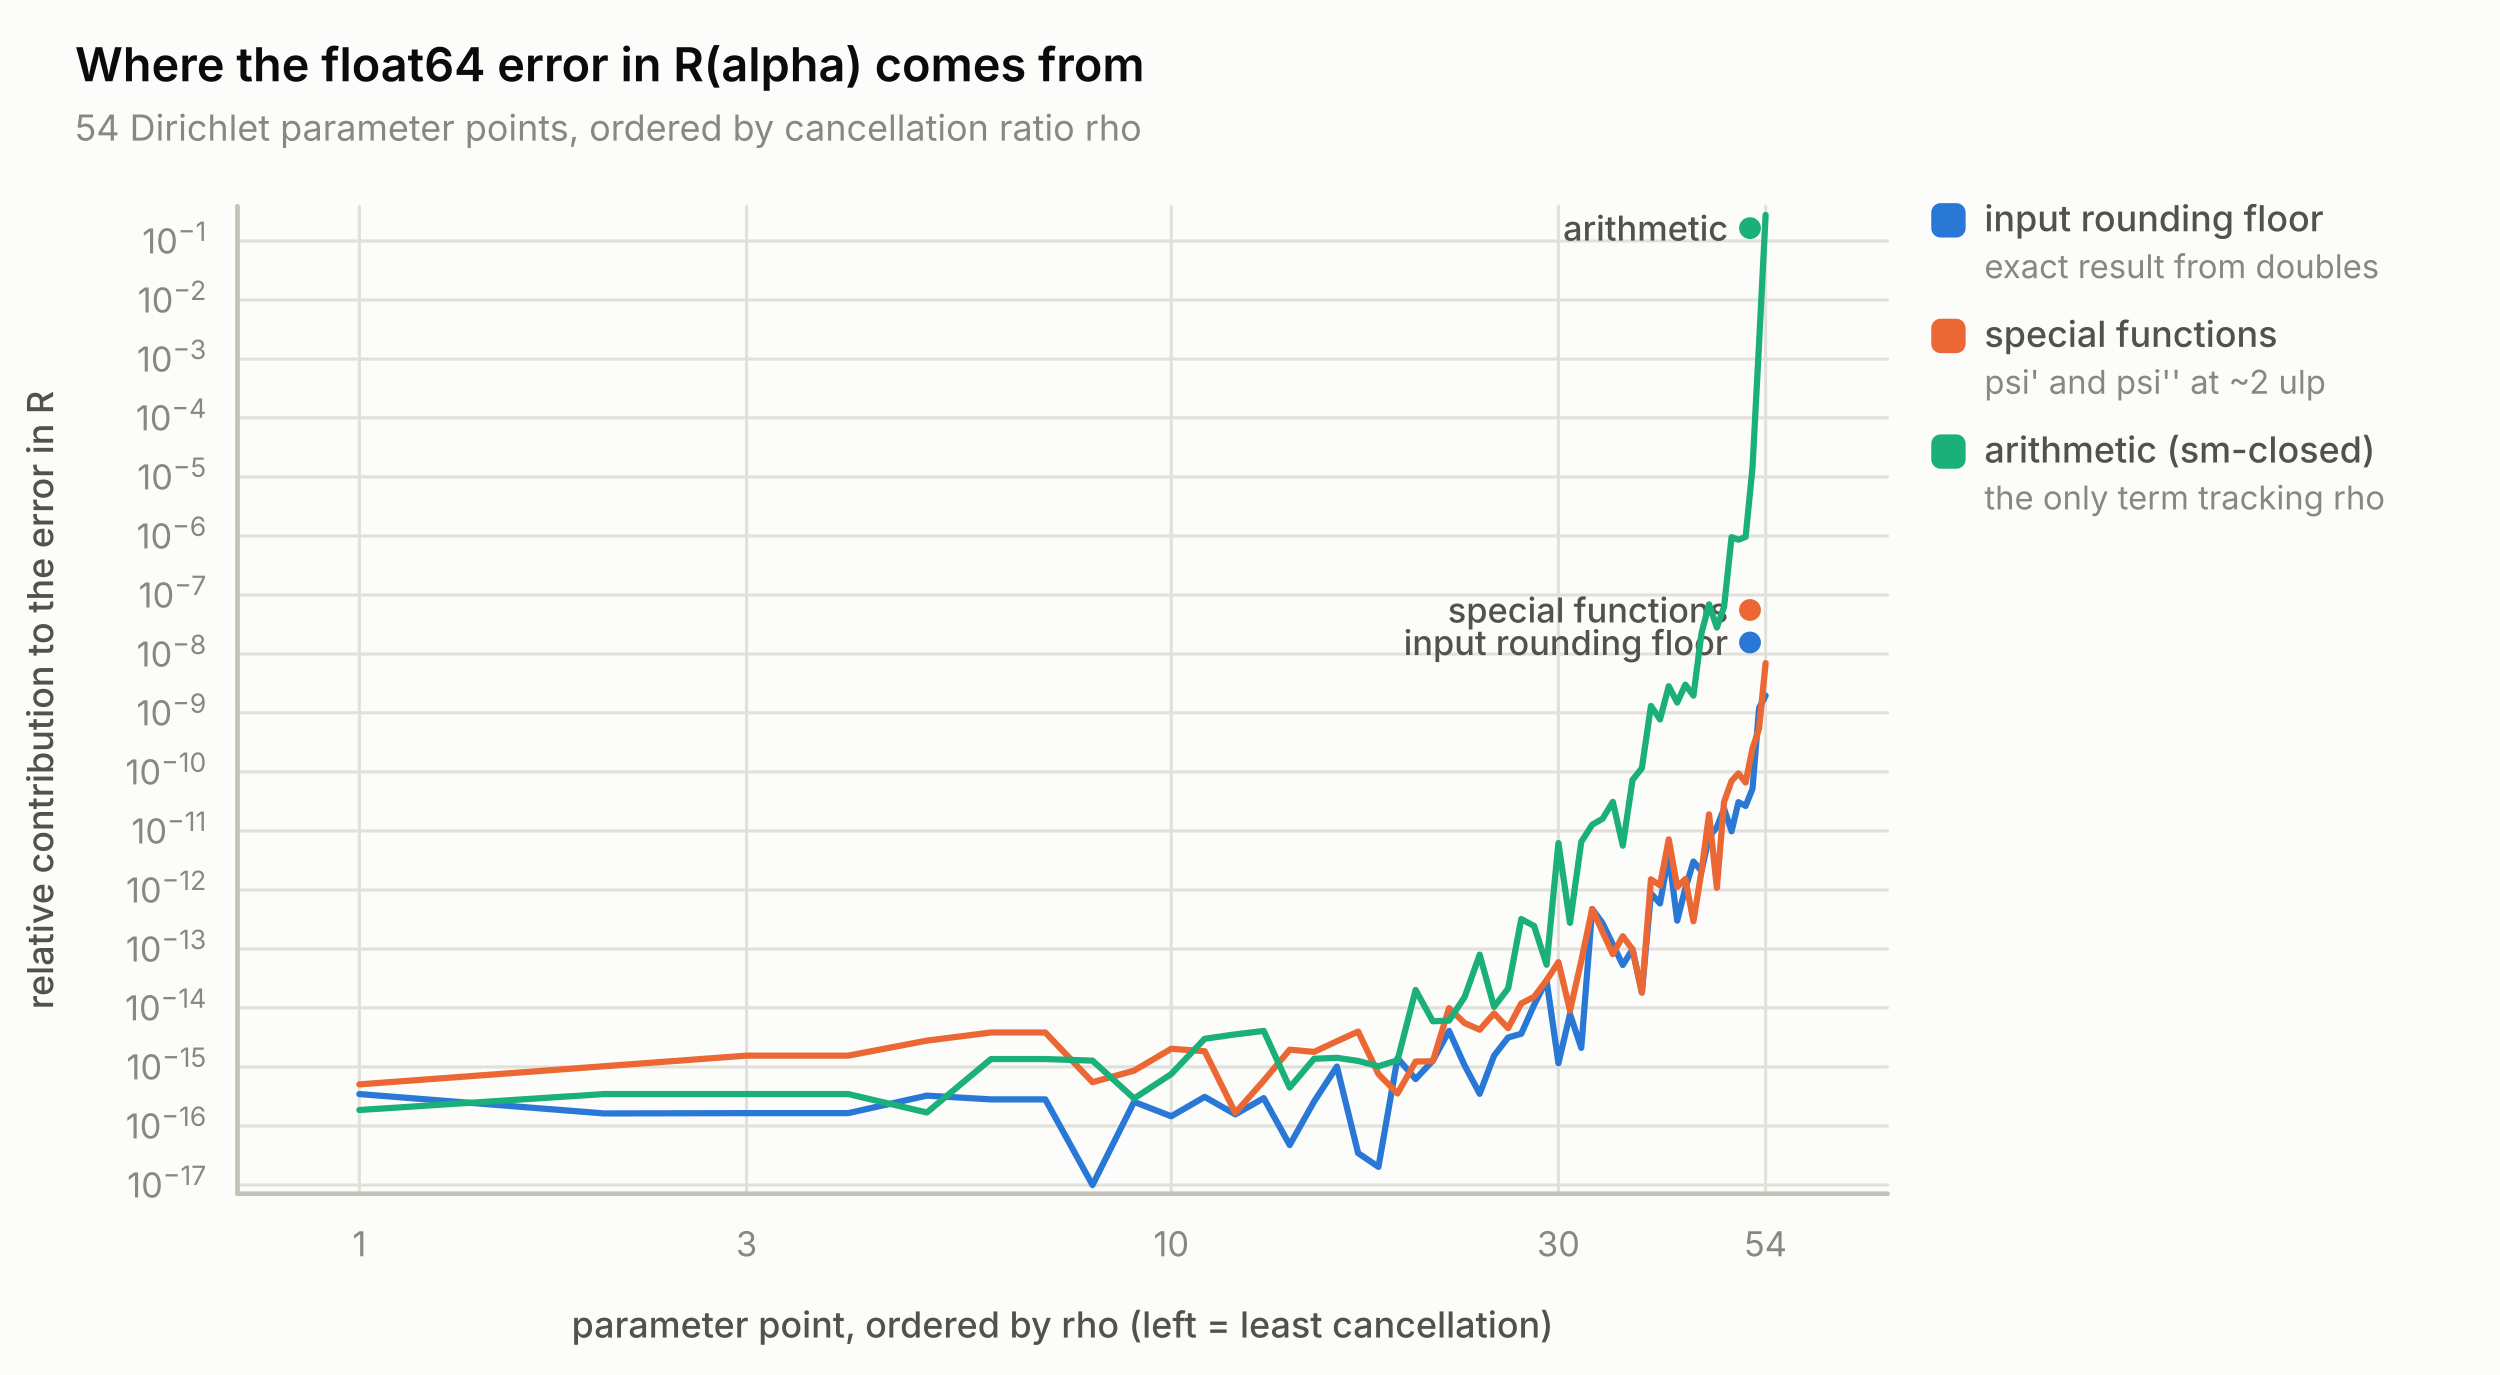
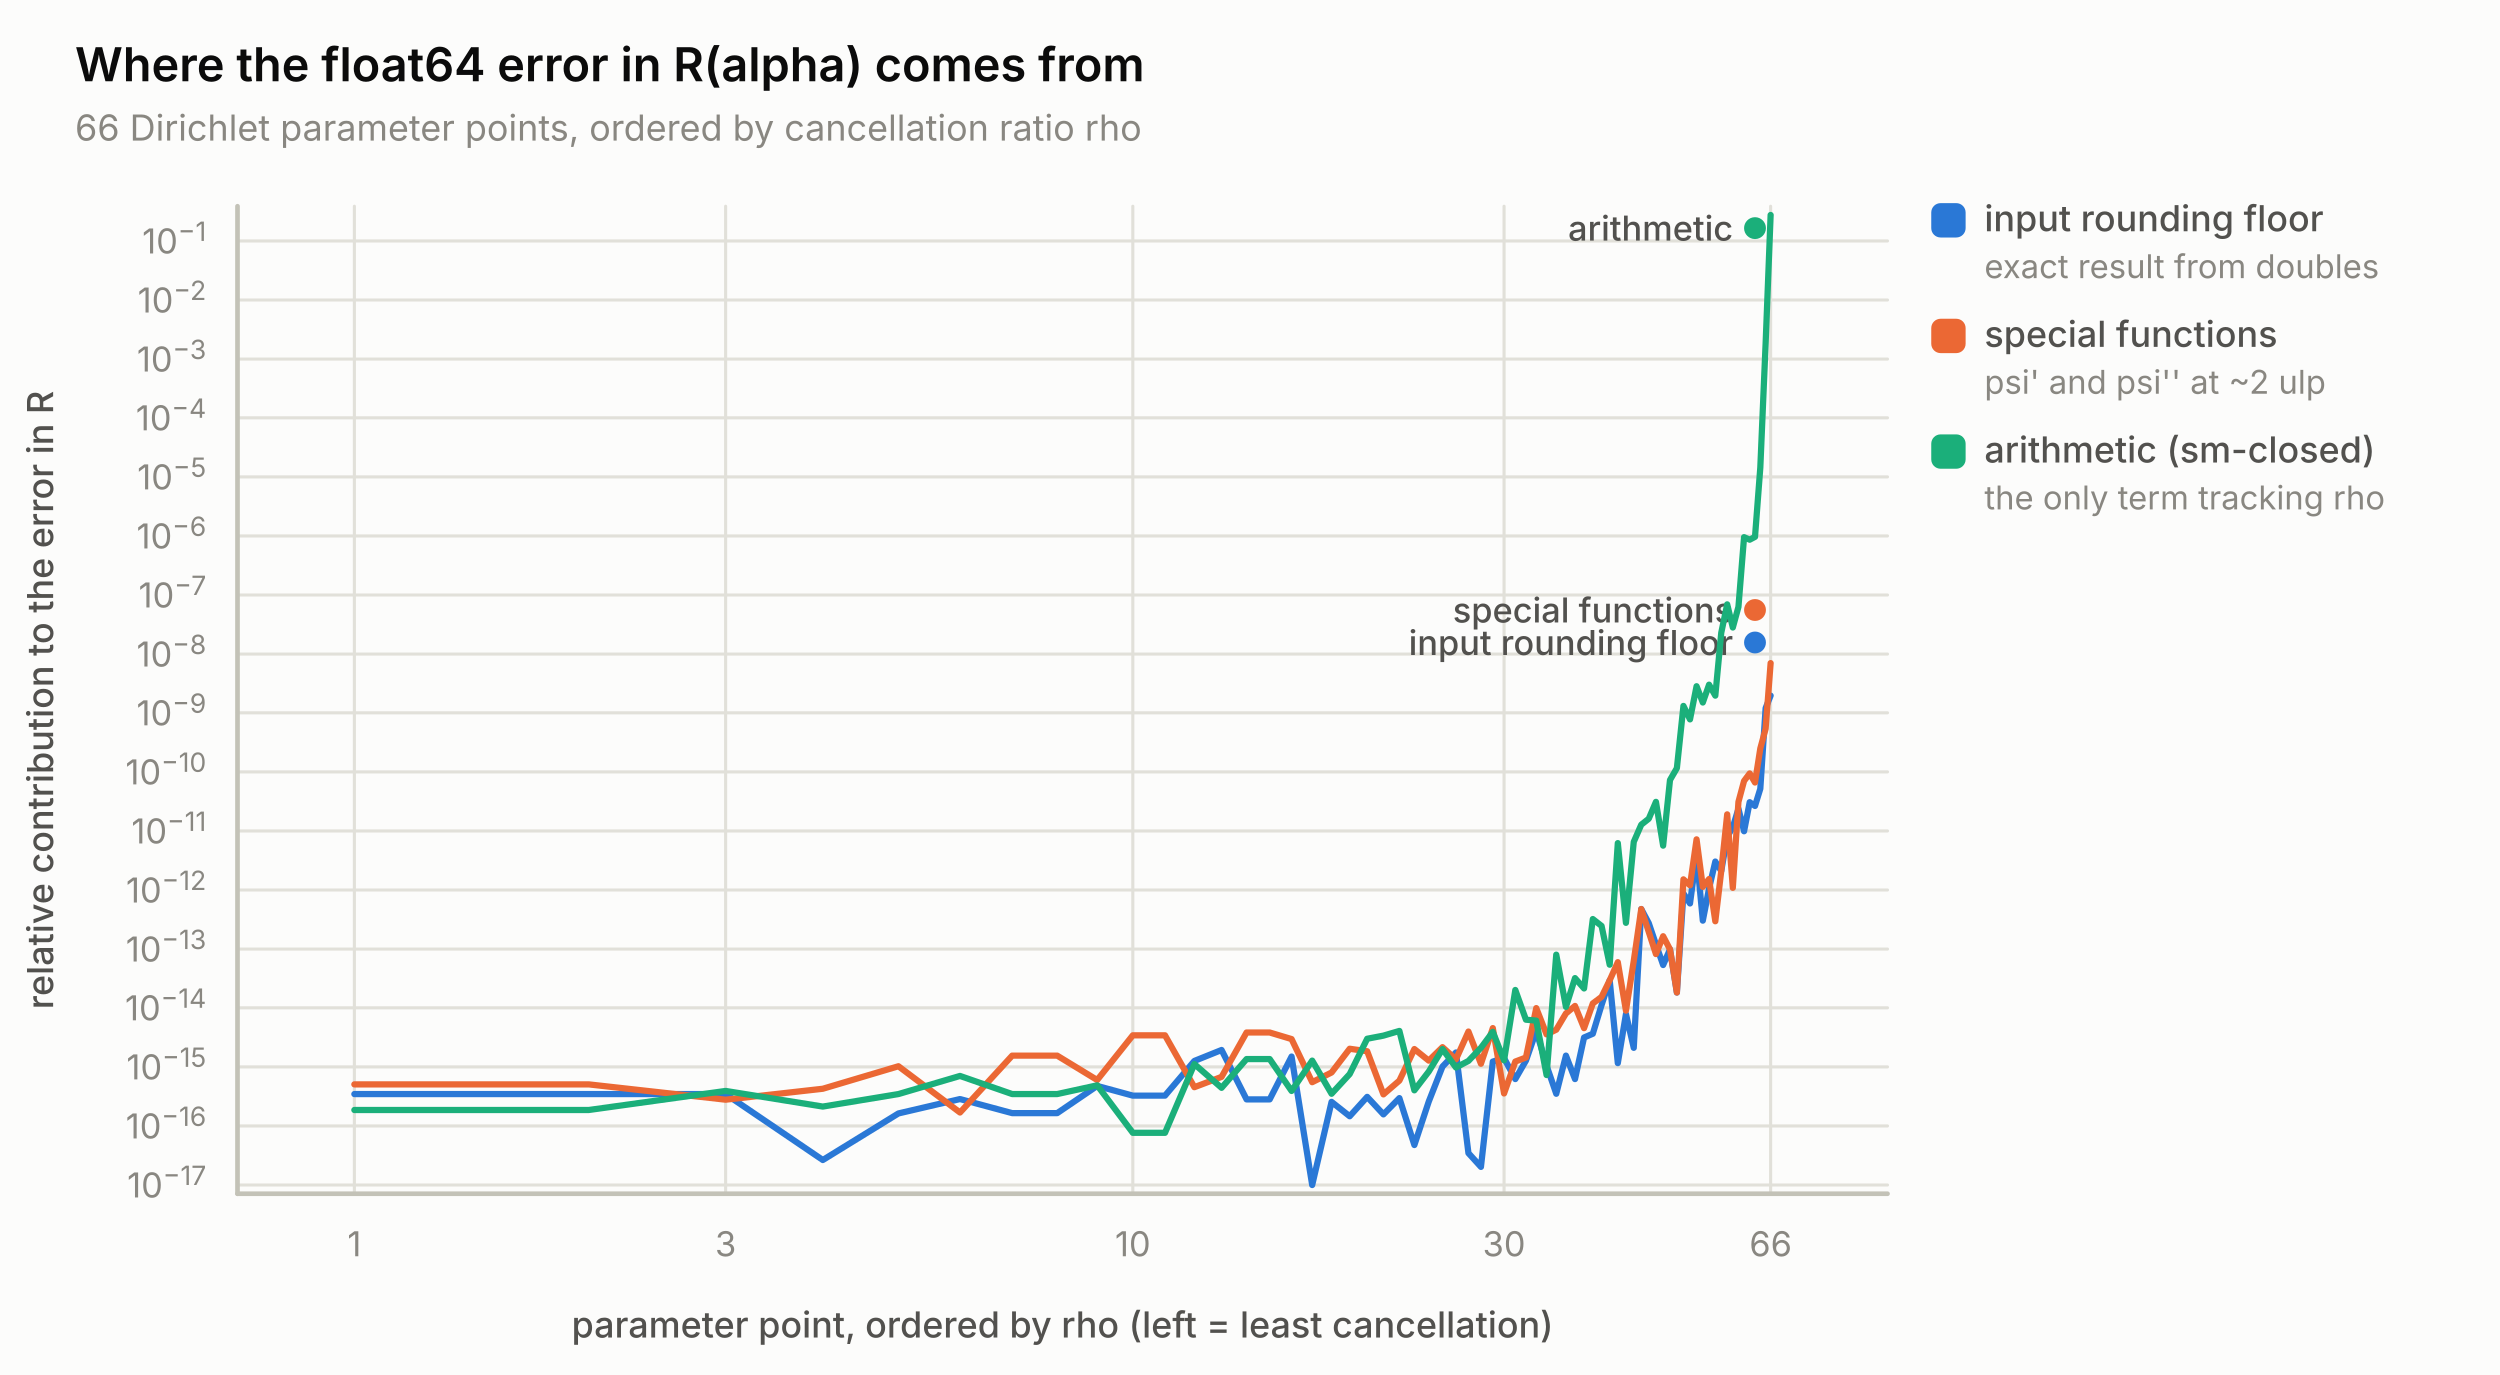
<svg xmlns="http://www.w3.org/2000/svg" width="800" height="440" viewBox="0 0 800 440" role="img">
  <rect width="800" height="440" fill="#fcfcfb" />
  <text x="24.0" y="26.0" font-family="system-ui, -apple-system, &quot;Segoe UI&quot;, sans-serif" font-size="15" fill="#0b0b0b" text-anchor="start" font-weight="600">Where the float64 error in R(alpha) comes from</text>
-   <text x="24.0" y="45.0" font-family="system-ui, -apple-system, &quot;Segoe UI&quot;, sans-serif" font-size="11.5" fill="#898781" text-anchor="start" font-weight="400">54 Dirichlet parameter points, ordered by cancellation ratio rho</text>
+   <text x="24.0" y="45.0" font-family="system-ui, -apple-system, &quot;Segoe UI&quot;, sans-serif" font-size="11.5" fill="#898781" text-anchor="start" font-weight="400">66 Dirichlet parameter points, ordered by cancellation ratio rho</text>
  <text x="340.0" y="428.0" font-family="system-ui, -apple-system, &quot;Segoe UI&quot;, sans-serif" font-size="11.5" fill="#52514e" text-anchor="middle" font-weight="500">parameter point, ordered by rho   (left = least cancellation)</text>
  <text transform="translate(17,224.0) rotate(-90)" font-family="system-ui, -apple-system, &quot;Segoe UI&quot;, sans-serif" font-size="11.5" fill="#52514e" text-anchor="middle" font-weight="500">relative contribution to the error in R</text>
  <line x1="76.0" y1="379.2" x2="604.0" y2="379.2" stroke="#e1e0d9" stroke-width="1.0" stroke-linecap="round" opacity="1.00" />
  <text x="66.0" y="383.2" font-family="system-ui, -apple-system, &quot;Segoe UI&quot;, sans-serif" font-size="11" fill="#898781" text-anchor="end" font-weight="400" font-variant-numeric="tabular-nums">10<tspan dy="-4" font-size="8.5">−17</tspan>
  </text>
  <line x1="76.0" y1="360.3" x2="604.0" y2="360.3" stroke="#e1e0d9" stroke-width="1.0" stroke-linecap="round" opacity="1.00" />
  <text x="66.0" y="364.3" font-family="system-ui, -apple-system, &quot;Segoe UI&quot;, sans-serif" font-size="11" fill="#898781" text-anchor="end" font-weight="400" font-variant-numeric="tabular-nums">10<tspan dy="-4" font-size="8.5">−16</tspan>
  </text>
  <line x1="76.0" y1="341.4" x2="604.0" y2="341.4" stroke="#e1e0d9" stroke-width="1.0" stroke-linecap="round" opacity="1.00" />
  <text x="66.0" y="345.4" font-family="system-ui, -apple-system, &quot;Segoe UI&quot;, sans-serif" font-size="11" fill="#898781" text-anchor="end" font-weight="400" font-variant-numeric="tabular-nums">10<tspan dy="-4" font-size="8.5">−15</tspan>
  </text>
  <line x1="76.0" y1="322.5" x2="604.0" y2="322.5" stroke="#e1e0d9" stroke-width="1.0" stroke-linecap="round" opacity="1.00" />
  <text x="66.0" y="326.5" font-family="system-ui, -apple-system, &quot;Segoe UI&quot;, sans-serif" font-size="11" fill="#898781" text-anchor="end" font-weight="400" font-variant-numeric="tabular-nums">10<tspan dy="-4" font-size="8.5">−14</tspan>
  </text>
  <line x1="76.0" y1="303.7" x2="604.0" y2="303.7" stroke="#e1e0d9" stroke-width="1.0" stroke-linecap="round" opacity="1.00" />
  <text x="66.0" y="307.7" font-family="system-ui, -apple-system, &quot;Segoe UI&quot;, sans-serif" font-size="11" fill="#898781" text-anchor="end" font-weight="400" font-variant-numeric="tabular-nums">10<tspan dy="-4" font-size="8.5">−13</tspan>
  </text>
  <line x1="76.0" y1="284.8" x2="604.0" y2="284.8" stroke="#e1e0d9" stroke-width="1.0" stroke-linecap="round" opacity="1.00" />
  <text x="66.0" y="288.8" font-family="system-ui, -apple-system, &quot;Segoe UI&quot;, sans-serif" font-size="11" fill="#898781" text-anchor="end" font-weight="400" font-variant-numeric="tabular-nums">10<tspan dy="-4" font-size="8.5">−12</tspan>
  </text>
  <line x1="76.0" y1="265.9" x2="604.0" y2="265.9" stroke="#e1e0d9" stroke-width="1.0" stroke-linecap="round" opacity="1.00" />
  <text x="66.0" y="269.9" font-family="system-ui, -apple-system, &quot;Segoe UI&quot;, sans-serif" font-size="11" fill="#898781" text-anchor="end" font-weight="400" font-variant-numeric="tabular-nums">10<tspan dy="-4" font-size="8.5">−11</tspan>
  </text>
  <line x1="76.0" y1="247.0" x2="604.0" y2="247.0" stroke="#e1e0d9" stroke-width="1.0" stroke-linecap="round" opacity="1.00" />
  <text x="66.0" y="251.0" font-family="system-ui, -apple-system, &quot;Segoe UI&quot;, sans-serif" font-size="11" fill="#898781" text-anchor="end" font-weight="400" font-variant-numeric="tabular-nums">10<tspan dy="-4" font-size="8.5">−10</tspan>
  </text>
  <line x1="76.0" y1="228.1" x2="604.0" y2="228.1" stroke="#e1e0d9" stroke-width="1.0" stroke-linecap="round" opacity="1.00" />
  <text x="66.0" y="232.1" font-family="system-ui, -apple-system, &quot;Segoe UI&quot;, sans-serif" font-size="11" fill="#898781" text-anchor="end" font-weight="400" font-variant-numeric="tabular-nums">10<tspan dy="-4" font-size="8.5">−9</tspan>
  </text>
  <line x1="76.0" y1="209.3" x2="604.0" y2="209.3" stroke="#e1e0d9" stroke-width="1.0" stroke-linecap="round" opacity="1.00" />
  <text x="66.0" y="213.3" font-family="system-ui, -apple-system, &quot;Segoe UI&quot;, sans-serif" font-size="11" fill="#898781" text-anchor="end" font-weight="400" font-variant-numeric="tabular-nums">10<tspan dy="-4" font-size="8.5">−8</tspan>
  </text>
  <line x1="76.0" y1="190.4" x2="604.0" y2="190.4" stroke="#e1e0d9" stroke-width="1.0" stroke-linecap="round" opacity="1.00" />
  <text x="66.0" y="194.4" font-family="system-ui, -apple-system, &quot;Segoe UI&quot;, sans-serif" font-size="11" fill="#898781" text-anchor="end" font-weight="400" font-variant-numeric="tabular-nums">10<tspan dy="-4" font-size="8.5">−7</tspan>
  </text>
  <line x1="76.0" y1="171.5" x2="604.0" y2="171.5" stroke="#e1e0d9" stroke-width="1.0" stroke-linecap="round" opacity="1.00" />
  <text x="66.0" y="175.5" font-family="system-ui, -apple-system, &quot;Segoe UI&quot;, sans-serif" font-size="11" fill="#898781" text-anchor="end" font-weight="400" font-variant-numeric="tabular-nums">10<tspan dy="-4" font-size="8.5">−6</tspan>
  </text>
  <line x1="76.0" y1="152.6" x2="604.0" y2="152.6" stroke="#e1e0d9" stroke-width="1.0" stroke-linecap="round" opacity="1.00" />
  <text x="66.0" y="156.6" font-family="system-ui, -apple-system, &quot;Segoe UI&quot;, sans-serif" font-size="11" fill="#898781" text-anchor="end" font-weight="400" font-variant-numeric="tabular-nums">10<tspan dy="-4" font-size="8.5">−5</tspan>
  </text>
  <line x1="76.0" y1="133.7" x2="604.0" y2="133.7" stroke="#e1e0d9" stroke-width="1.0" stroke-linecap="round" opacity="1.00" />
  <text x="66.0" y="137.7" font-family="system-ui, -apple-system, &quot;Segoe UI&quot;, sans-serif" font-size="11" fill="#898781" text-anchor="end" font-weight="400" font-variant-numeric="tabular-nums">10<tspan dy="-4" font-size="8.5">−4</tspan>
  </text>
  <line x1="76.0" y1="114.9" x2="604.0" y2="114.9" stroke="#e1e0d9" stroke-width="1.0" stroke-linecap="round" opacity="1.00" />
  <text x="66.0" y="118.9" font-family="system-ui, -apple-system, &quot;Segoe UI&quot;, sans-serif" font-size="11" fill="#898781" text-anchor="end" font-weight="400" font-variant-numeric="tabular-nums">10<tspan dy="-4" font-size="8.5">−3</tspan>
  </text>
  <line x1="76.0" y1="96.0" x2="604.0" y2="96.0" stroke="#e1e0d9" stroke-width="1.0" stroke-linecap="round" opacity="1.00" />
  <text x="66.0" y="100.0" font-family="system-ui, -apple-system, &quot;Segoe UI&quot;, sans-serif" font-size="11" fill="#898781" text-anchor="end" font-weight="400" font-variant-numeric="tabular-nums">10<tspan dy="-4" font-size="8.5">−2</tspan>
  </text>
  <line x1="76.0" y1="77.1" x2="604.0" y2="77.1" stroke="#e1e0d9" stroke-width="1.0" stroke-linecap="round" opacity="1.00" />
  <text x="66.0" y="81.1" font-family="system-ui, -apple-system, &quot;Segoe UI&quot;, sans-serif" font-size="11" fill="#898781" text-anchor="end" font-weight="400" font-variant-numeric="tabular-nums">10<tspan dy="-4" font-size="8.5">−1</tspan>
  </text>
-   <line x1="115.0" y1="66.0" x2="115.0" y2="382.0" stroke="#e1e0d9" stroke-width="1.0" stroke-linecap="round" opacity="1.00" />
-   <text x="115.0" y="402.0" font-family="system-ui, -apple-system, &quot;Segoe UI&quot;, sans-serif" font-size="11" fill="#898781" text-anchor="middle" font-weight="400" font-variant-numeric="tabular-nums">1</text>
-   <line x1="238.9" y1="66.0" x2="238.9" y2="382.0" stroke="#e1e0d9" stroke-width="1.0" stroke-linecap="round" opacity="1.00" />
-   <text x="238.9" y="402.0" font-family="system-ui, -apple-system, &quot;Segoe UI&quot;, sans-serif" font-size="11" fill="#898781" text-anchor="middle" font-weight="400" font-variant-numeric="tabular-nums">3</text>
-   <line x1="374.8" y1="66.0" x2="374.8" y2="382.0" stroke="#e1e0d9" stroke-width="1.0" stroke-linecap="round" opacity="1.00" />
-   <text x="374.8" y="402.0" font-family="system-ui, -apple-system, &quot;Segoe UI&quot;, sans-serif" font-size="11" fill="#898781" text-anchor="middle" font-weight="400" font-variant-numeric="tabular-nums">10</text>
-   <line x1="498.7" y1="66.0" x2="498.7" y2="382.0" stroke="#e1e0d9" stroke-width="1.0" stroke-linecap="round" opacity="1.00" />
-   <text x="498.7" y="402.0" font-family="system-ui, -apple-system, &quot;Segoe UI&quot;, sans-serif" font-size="11" fill="#898781" text-anchor="middle" font-weight="400" font-variant-numeric="tabular-nums">30</text>
-   <line x1="565.0" y1="66.0" x2="565.0" y2="382.0" stroke="#e1e0d9" stroke-width="1.0" stroke-linecap="round" opacity="1.00" />
-   <text x="565.0" y="402.0" font-family="system-ui, -apple-system, &quot;Segoe UI&quot;, sans-serif" font-size="11" fill="#898781" text-anchor="middle" font-weight="400" font-variant-numeric="tabular-nums">54</text>
+   <line x1="113.4" y1="66.0" x2="113.4" y2="382.0" stroke="#e1e0d9" stroke-width="1.0" stroke-linecap="round" opacity="1.00" />
+   <text x="113.4" y="402.0" font-family="system-ui, -apple-system, &quot;Segoe UI&quot;, sans-serif" font-size="11" fill="#898781" text-anchor="middle" font-weight="400" font-variant-numeric="tabular-nums">1</text>
+   <line x1="232.2" y1="66.0" x2="232.2" y2="382.0" stroke="#e1e0d9" stroke-width="1.0" stroke-linecap="round" opacity="1.00" />
+   <text x="232.2" y="402.0" font-family="system-ui, -apple-system, &quot;Segoe UI&quot;, sans-serif" font-size="11" fill="#898781" text-anchor="middle" font-weight="400" font-variant-numeric="tabular-nums">3</text>
+   <line x1="362.5" y1="66.0" x2="362.5" y2="382.0" stroke="#e1e0d9" stroke-width="1.0" stroke-linecap="round" opacity="1.00" />
+   <text x="362.5" y="402.0" font-family="system-ui, -apple-system, &quot;Segoe UI&quot;, sans-serif" font-size="11" fill="#898781" text-anchor="middle" font-weight="400" font-variant-numeric="tabular-nums">10</text>
+   <line x1="481.3" y1="66.0" x2="481.3" y2="382.0" stroke="#e1e0d9" stroke-width="1.0" stroke-linecap="round" opacity="1.00" />
+   <text x="481.3" y="402.0" font-family="system-ui, -apple-system, &quot;Segoe UI&quot;, sans-serif" font-size="11" fill="#898781" text-anchor="middle" font-weight="400" font-variant-numeric="tabular-nums">30</text>
+   <line x1="566.6" y1="66.0" x2="566.6" y2="382.0" stroke="#e1e0d9" stroke-width="1.0" stroke-linecap="round" opacity="1.00" />
+   <text x="566.6" y="402.0" font-family="system-ui, -apple-system, &quot;Segoe UI&quot;, sans-serif" font-size="11" fill="#898781" text-anchor="middle" font-weight="400" font-variant-numeric="tabular-nums">66</text>
  <line x1="76.0" y1="382.0" x2="604.0" y2="382.0" stroke="#c3c2b7" stroke-width="1.5" stroke-linecap="round" opacity="1.00" />
  <line x1="76.0" y1="66.0" x2="76.0" y2="382.0" stroke="#c3c2b7" stroke-width="1.5" stroke-linecap="round" opacity="1.00" />
-   <polyline points="115.0,350.1 193.2,356.3 238.9,356.2 271.4,356.2 296.6,350.6 317.1,351.8 334.5,351.8 349.6,379.2 362.9,352.6 374.8,357.2 385.5,351.0 395.3,356.6 404.4,351.4 412.7,366.4 420.5,352.5 427.8,341.3 434.6,369.0 441.1,373.4 447.2,338.6 453.0,345.3 458.5,339.4 463.7,329.9 468.7,341.0 473.5,350.0 478.1,337.8 482.6,332.0 486.8,330.8 490.9,321.6 494.9,313.7 498.7,340.2 502.4,324.5 506.0,335.3 509.5,290.9 512.8,295.4 516.1,302.2 519.3,308.8 522.4,303.8 525.4,317.6 528.3,285.9 531.2,289.1 534.0,273.4 536.7,294.6 539.3,284.3 541.9,275.7 544.5,278.7 546.9,267.8 549.4,264.7 551.7,258.8 554.1,266.0 556.3,256.7 558.6,257.9 560.8,252.4 562.9,226.6 565.0,222.6" fill="none" stroke="#2a78d6" stroke-width="2.0" stroke-linejoin="round" stroke-linecap="round" />
-   <circle cx="560.0" cy="205.6" r="3.5" fill="#2a78d6" />
-   <text x="553.0" y="209.6" font-family="system-ui, -apple-system, &quot;Segoe UI&quot;, sans-serif" font-size="11" fill="#52514e" text-anchor="end" font-weight="500">input rounding floor</text>
-   <polyline points="115.0,347.0 193.2,341.2 238.9,337.8 271.4,337.8 296.6,333.0 317.1,330.4 334.5,330.4 349.6,346.3 362.9,342.6 374.8,335.6 385.5,336.4 395.3,356.1 404.4,345.8 412.7,335.9 420.5,336.6 427.8,333.2 434.6,330.1 441.1,343.7 447.2,349.9 453.0,339.7 458.5,339.6 463.7,322.6 468.7,327.4 473.5,329.5 478.1,324.3 482.6,329.0 486.8,321.1 490.9,319.0 494.9,313.7 498.7,307.9 502.4,323.4 506.0,307.5 509.5,290.9 512.8,298.2 516.1,305.3 519.3,299.6 522.4,303.8 525.4,317.6 528.3,281.4 531.2,283.3 534.0,268.6 536.7,283.8 539.3,281.3 541.9,294.8 544.5,278.7 546.9,260.6 549.4,284.1 551.7,256.6 554.1,249.9 556.3,247.5 558.6,250.4 560.8,239.5 562.9,233.2 565.0,212.2" fill="none" stroke="#eb6834" stroke-width="2.0" stroke-linejoin="round" stroke-linecap="round" />
-   <circle cx="560.0" cy="195.2" r="3.5" fill="#eb6834" />
-   <text x="553.0" y="199.2" font-family="system-ui, -apple-system, &quot;Segoe UI&quot;, sans-serif" font-size="11" fill="#52514e" text-anchor="end" font-weight="500">special functions</text>
-   <polyline points="115.0,355.2 193.2,350.1 238.9,350.1 271.4,350.1 296.6,356.0 317.1,338.9 334.5,338.9 349.6,339.4 362.9,351.5 374.8,343.7 385.5,332.4 395.3,331.0 404.4,329.9 412.7,348.0 420.5,338.8 427.8,338.5 434.6,339.5 441.1,341.2 447.2,339.3 453.0,316.8 458.5,326.8 463.7,326.6 468.7,319.0 473.5,305.5 478.1,322.2 482.6,316.3 486.8,294.1 490.9,296.3 494.9,308.7 498.7,269.8 502.4,295.3 506.0,269.4 509.5,263.9 512.8,262.0 516.1,256.6 519.3,270.6 522.4,249.6 525.4,245.8 528.3,225.9 531.2,230.2 534.0,219.6 536.7,224.8 539.3,219.1 541.9,222.6 544.5,202.5 546.9,193.4 549.4,200.8 551.7,194.2 554.1,171.9 556.3,172.7 558.6,171.8 560.8,149.6 562.9,109.9 565.0,68.8" fill="none" stroke="#1baf7a" stroke-width="2.0" stroke-linejoin="round" stroke-linecap="round" />
-   <circle cx="560.0" cy="73.0" r="3.5" fill="#1baf7a" />
-   <text x="553.0" y="77.0" font-family="system-ui, -apple-system, &quot;Segoe UI&quot;, sans-serif" font-size="11" fill="#52514e" text-anchor="end" font-weight="500">arithmetic</text>
+   <polyline points="113.4,350.1 188.4,350.1 232.2,350.1 263.3,371.2 287.5,356.3 307.2,351.7 323.9,356.2 338.3,356.2 351.1,347.5 362.5,350.6 372.8,350.6 382.2,339.5 390.9,336.0 398.9,351.8 406.3,351.8 413.3,338.1 419.9,379.2 426.1,352.6 431.9,357.2 437.5,351.0 442.7,356.6 447.8,351.4 452.6,366.4 457.2,352.5 461.6,341.3 465.9,336.8 469.9,369.0 473.9,373.4 477.7,339.7 481.3,338.6 484.9,345.3 488.3,339.4 491.6,329.9 494.9,341.0 498.0,350.0 501.1,337.8 504.0,345.3 506.9,332.0 509.7,330.8 512.5,321.6 515.1,313.7 517.7,340.2 520.3,324.5 522.8,335.3 525.2,290.9 527.6,295.4 529.9,302.2 532.2,308.8 534.4,303.8 536.6,317.6 538.7,285.9 540.8,289.1 542.9,273.4 544.9,294.6 546.9,284.3 548.9,275.7 550.8,278.7 552.7,267.8 554.5,264.7 556.3,258.8 558.1,266.0 559.9,256.7 561.6,257.9 563.3,252.4 565.0,226.6 566.6,222.6" fill="none" stroke="#2a78d6" stroke-width="2.0" stroke-linejoin="round" stroke-linecap="round" />
+   <circle cx="561.6" cy="205.6" r="3.5" fill="#2a78d6" />
+   <text x="554.6" y="209.6" font-family="system-ui, -apple-system, &quot;Segoe UI&quot;, sans-serif" font-size="11" fill="#52514e" text-anchor="end" font-weight="500">input rounding floor</text>
+   <polyline points="113.4,347.0 188.4,347.0 232.2,351.9 263.3,348.4 287.5,341.2 307.2,356.0 323.9,337.8 338.3,337.8 351.1,345.6 362.5,331.3 372.8,331.3 382.2,347.9 390.9,344.6 398.9,330.4 406.3,330.4 413.3,332.5 419.9,346.3 426.1,343.2 431.9,335.6 437.5,336.4 442.7,350.2 447.8,345.8 452.6,335.7 457.2,339.4 461.6,335.1 465.9,339.0 469.9,330.1 473.9,340.4 477.7,329.0 481.3,349.9 484.9,339.7 488.3,338.4 491.6,322.6 494.9,331.0 498.0,329.5 501.1,324.3 504.0,321.9 506.9,329.0 509.7,321.1 512.5,319.0 515.1,313.7 517.7,307.9 520.3,323.4 522.8,307.5 525.2,290.9 527.6,298.2 529.9,305.3 532.2,299.6 534.4,303.8 536.6,317.6 538.7,281.4 540.8,283.3 542.9,268.6 544.9,283.8 546.9,281.3 548.9,294.8 550.8,278.7 552.7,260.6 554.5,284.1 556.3,256.6 558.1,249.9 559.9,247.5 561.6,250.4 563.3,239.5 565.0,233.2 566.6,212.2" fill="none" stroke="#eb6834" stroke-width="2.0" stroke-linejoin="round" stroke-linecap="round" />
+   <circle cx="561.6" cy="195.2" r="3.5" fill="#eb6834" />
+   <text x="554.6" y="199.2" font-family="system-ui, -apple-system, &quot;Segoe UI&quot;, sans-serif" font-size="11" fill="#52514e" text-anchor="end" font-weight="500">special functions</text>
+   <polyline points="113.4,355.2 188.4,355.2 232.2,349.1 263.3,354.1 287.5,350.1 307.2,344.3 323.9,350.1 338.3,350.1 351.1,347.3 362.5,362.5 372.8,362.5 382.2,340.5 390.9,348.1 398.9,338.9 406.3,338.9 413.3,349.1 419.9,339.4 426.1,350.0 431.9,343.7 437.5,332.4 442.7,331.4 447.8,329.9 452.6,348.9 457.2,342.9 461.6,335.7 465.9,341.6 469.9,339.5 473.9,335.3 477.7,330.2 481.3,339.3 484.9,316.8 488.3,326.3 491.6,326.6 494.9,344.0 498.0,305.5 501.1,322.2 504.0,313.0 506.9,316.3 509.7,294.1 512.5,296.3 515.1,308.7 517.7,269.8 520.3,295.3 522.8,269.4 525.2,263.9 527.6,262.0 529.9,256.6 532.2,270.6 534.4,249.6 536.6,245.8 538.7,225.9 540.8,230.2 542.9,219.6 544.9,224.8 546.9,219.1 548.9,222.6 550.8,202.5 552.7,193.4 554.5,200.8 556.3,194.2 558.1,171.9 559.9,172.7 561.6,171.8 563.3,149.6 565.0,109.9 566.6,68.8" fill="none" stroke="#1baf7a" stroke-width="2.0" stroke-linejoin="round" stroke-linecap="round" />
+   <circle cx="561.6" cy="73.0" r="3.5" fill="#1baf7a" />
+   <text x="554.6" y="77.0" font-family="system-ui, -apple-system, &quot;Segoe UI&quot;, sans-serif" font-size="11" fill="#52514e" text-anchor="end" font-weight="500">arithmetic</text>
  <rect x="618.0" y="65.0" width="11" height="11" rx="3" fill="#2a78d6" />
  <text x="635.0" y="74.0" font-family="system-ui, -apple-system, &quot;Segoe UI&quot;, sans-serif" font-size="11.5" fill="#52514e" text-anchor="start" font-weight="500">input rounding floor</text>
  <text x="635.0" y="89.0" font-family="system-ui, -apple-system, &quot;Segoe UI&quot;, sans-serif" font-size="10.5" fill="#898781" text-anchor="start" font-weight="400">exact result from doubles</text>
  <rect x="618.0" y="102.0" width="11" height="11" rx="3" fill="#eb6834" />
  <text x="635.0" y="111.0" font-family="system-ui, -apple-system, &quot;Segoe UI&quot;, sans-serif" font-size="11.5" fill="#52514e" text-anchor="start" font-weight="500">special functions</text>
  <text x="635.0" y="126.0" font-family="system-ui, -apple-system, &quot;Segoe UI&quot;, sans-serif" font-size="10.5" fill="#898781" text-anchor="start" font-weight="400">psi' and psi'' at ~2 ulp</text>
  <rect x="618.0" y="139.0" width="11" height="11" rx="3" fill="#1baf7a" />
  <text x="635.0" y="148.0" font-family="system-ui, -apple-system, &quot;Segoe UI&quot;, sans-serif" font-size="11.5" fill="#52514e" text-anchor="start" font-weight="500">arithmetic (sm-closed)</text>
  <text x="635.0" y="163.0" font-family="system-ui, -apple-system, &quot;Segoe UI&quot;, sans-serif" font-size="10.5" fill="#898781" text-anchor="start" font-weight="400">the only term tracking rho</text>
</svg>
